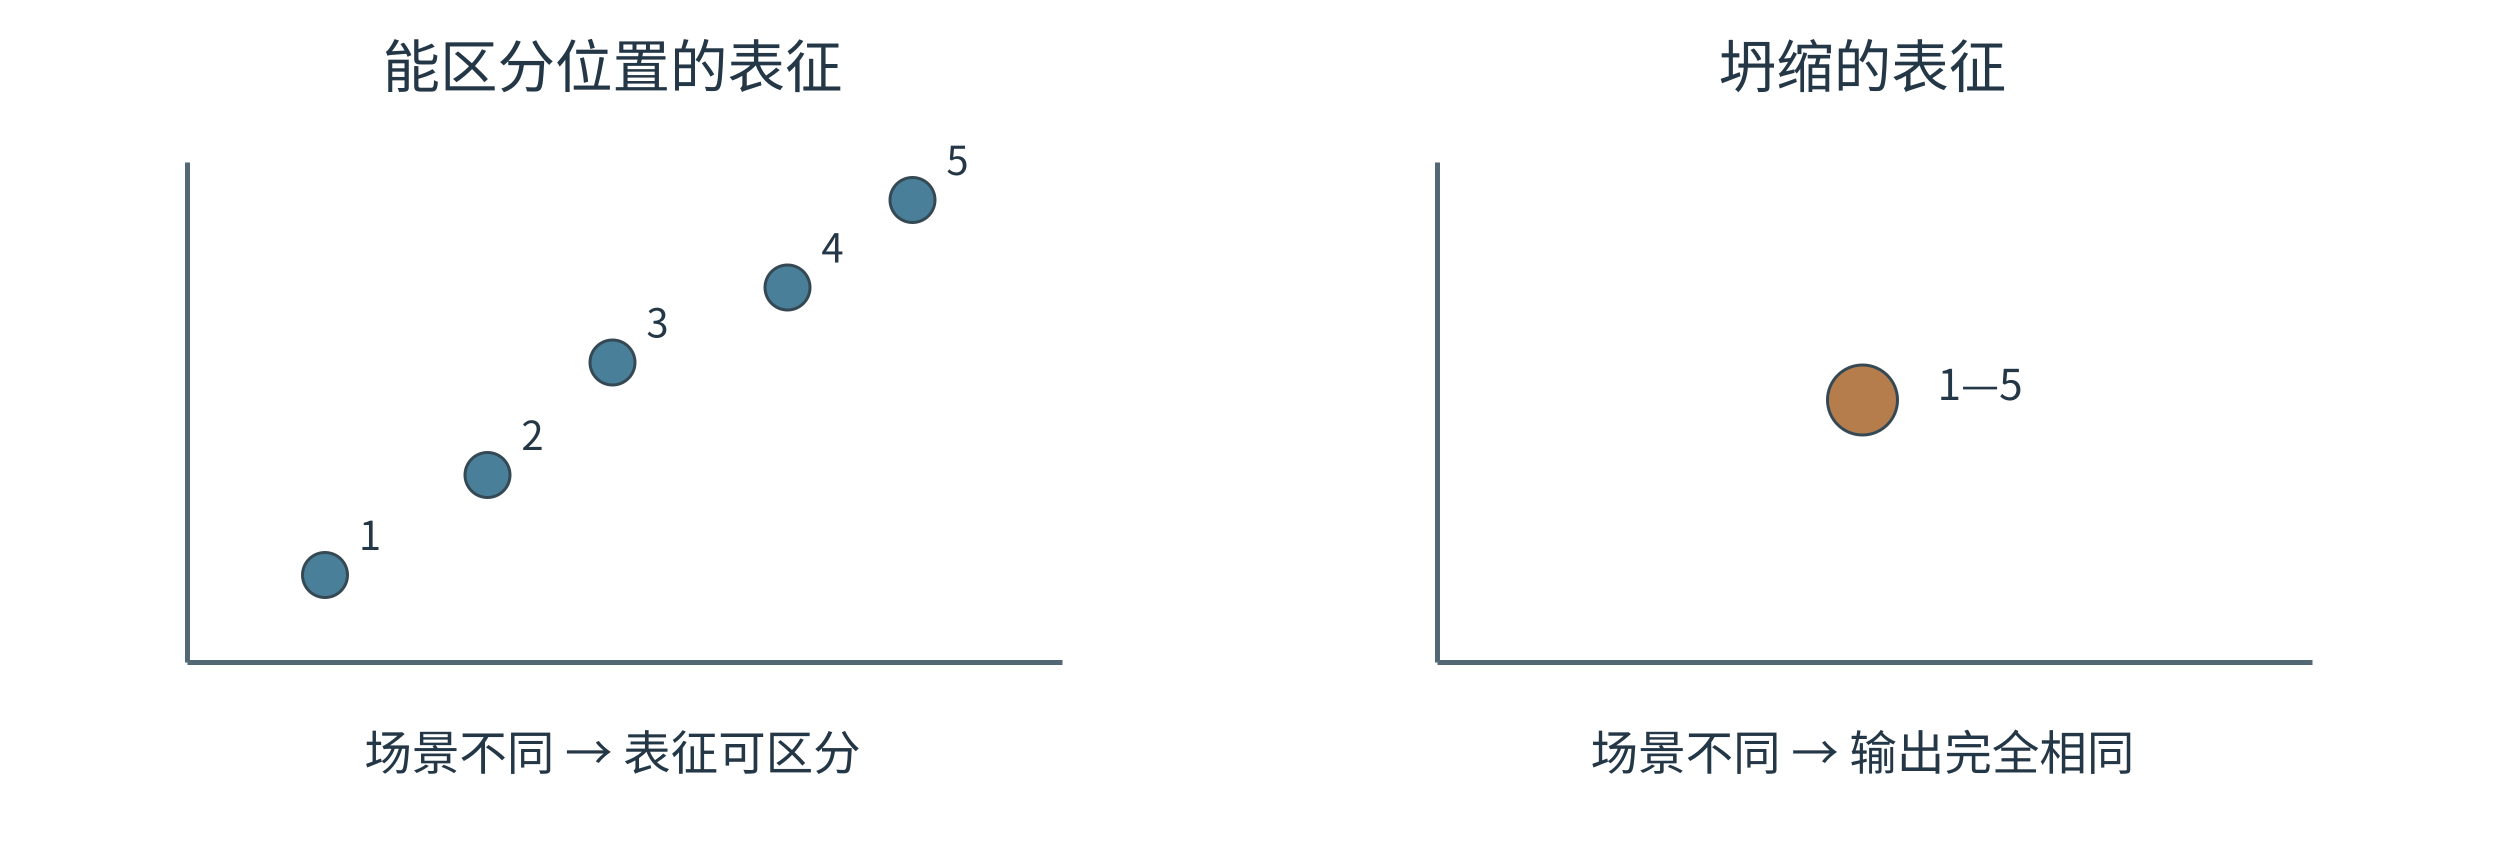
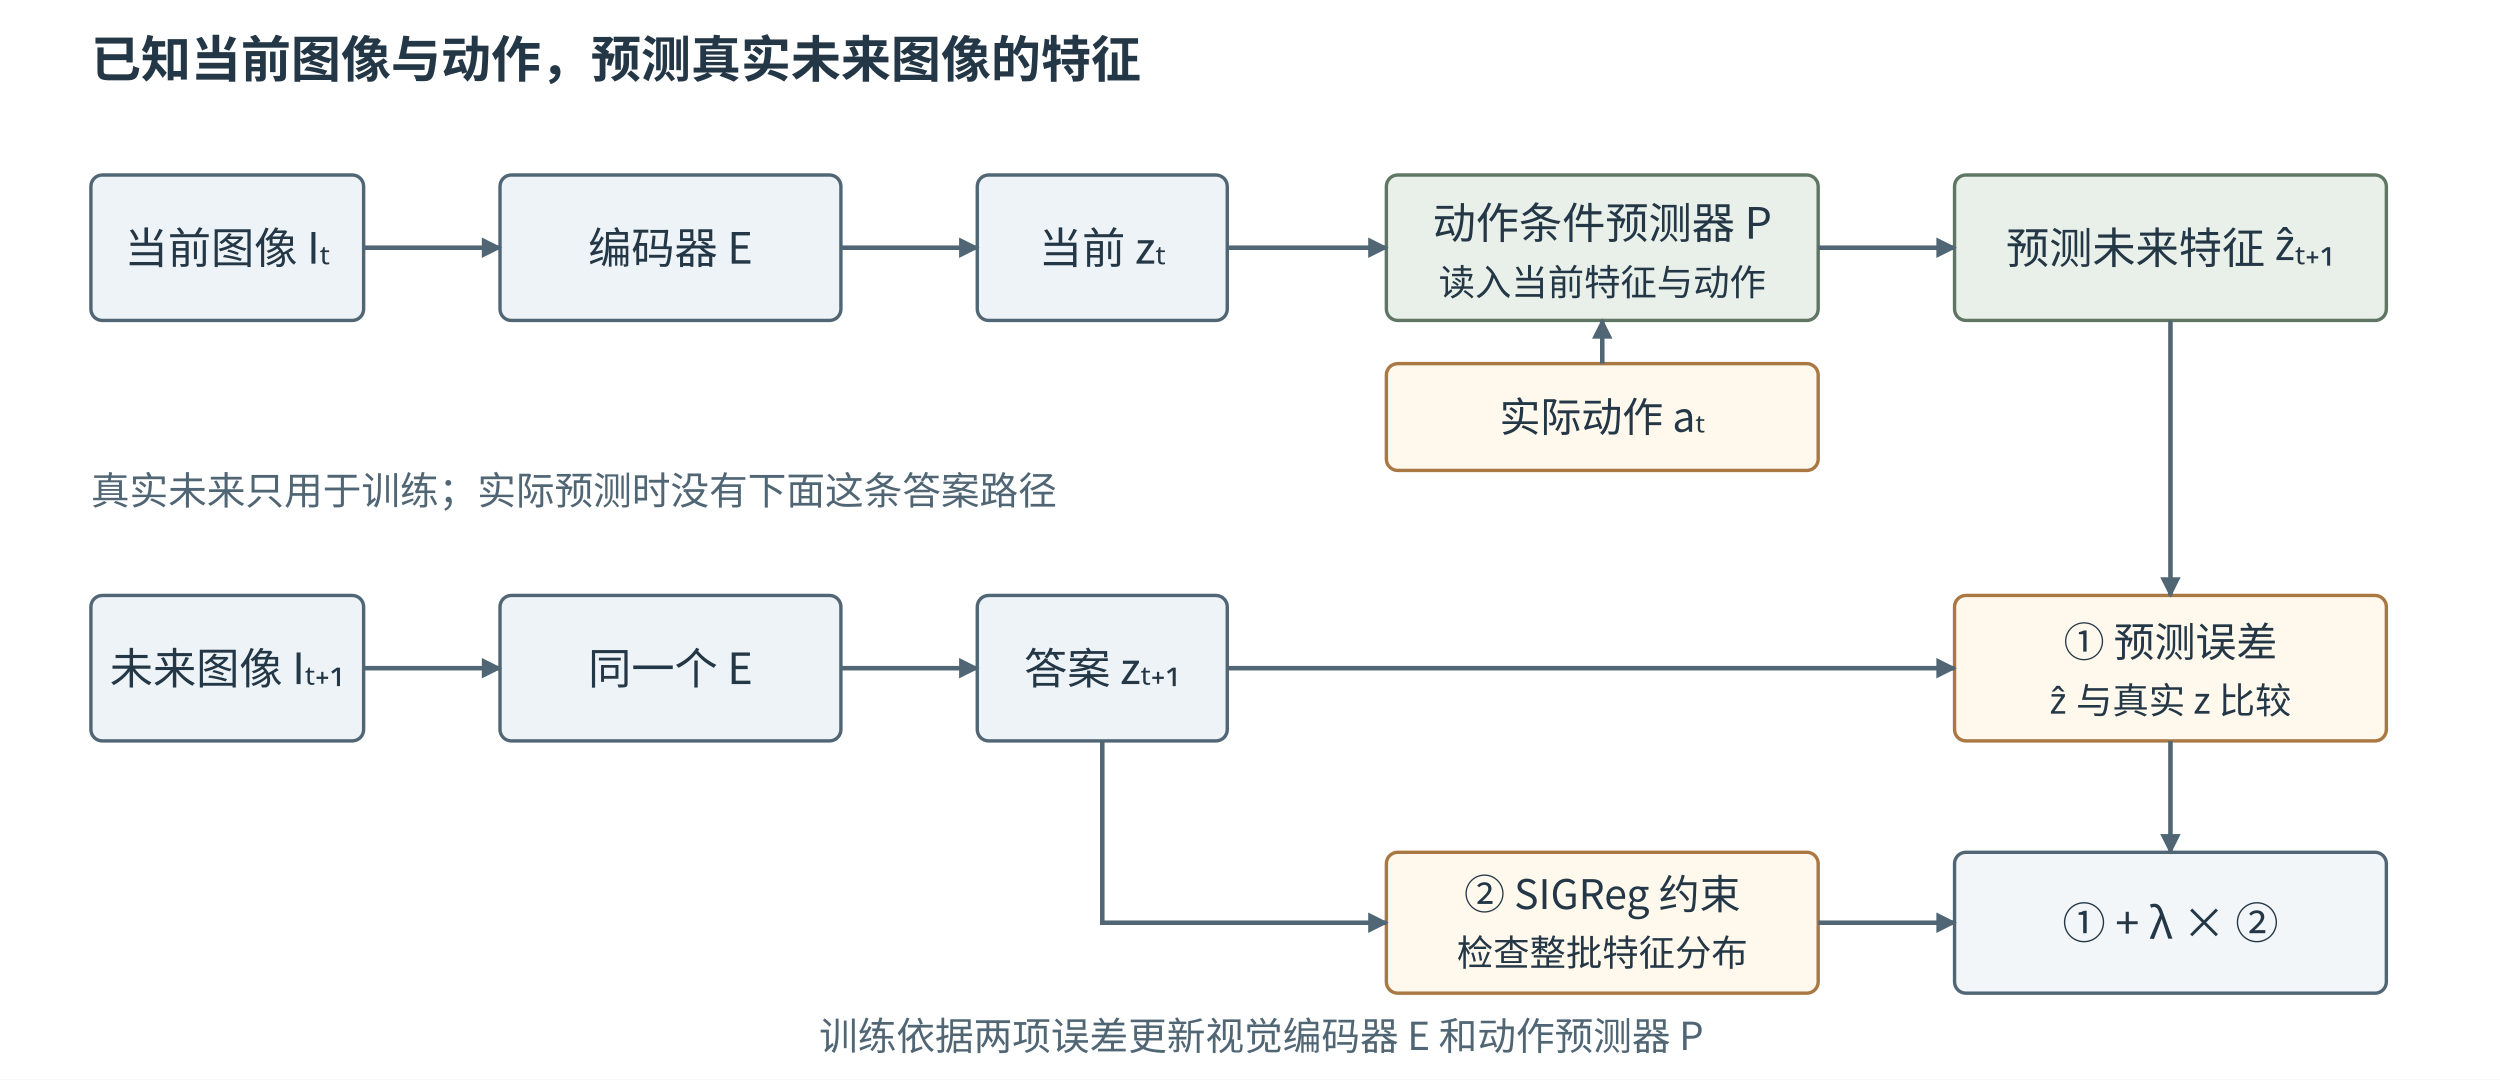
- <svg xmlns="http://www.w3.org/2000/svg" width="1000" height="340" viewBox="0 0 1000 340" role="img" aria-label="预测误差小不代表表征有信息">
+ <svg xmlns="http://www.w3.org/2000/svg" width="1100" height="475" viewBox="0 0 1100 475" role="img" aria-label="LeWM 动作条件 JEPA 训练架构：预测未来特征与防止表征坍缩">
  <defs>
-     <marker id="arrow" markerWidth="8" markerHeight="8" refX="7" refY="4" orient="auto" markerUnits="userSpaceOnUse">
-       <path d="M0,0 L8,4 L0,8 Z" fill="#536875" />
+     <marker id="arrow15" viewBox="0 0 9 9" markerWidth="9" markerHeight="9" refX="8" refY="4.5" orient="auto" markerUnits="userSpaceOnUse">
+       <path d="M0 0 L9 4.5 L0 9 Z" fill="#516675" />
    </marker>
  </defs>
-   <rect width="1000" height="340" fill="white" />
-   <g font-family="Noto Sans CJK SC,Source Han Sans SC,Microsoft YaHei,sans-serif">
-     <text x="245" y="35" text-anchor="middle" fill="#243746" font-size="23">能区分位置的表征</text>
-     <text x="745" y="35" text-anchor="middle" fill="#243746" font-size="23">坍缩的表征</text>
-     <path d="M75,265 L425,265" fill="none" stroke="#536875" stroke-width="2" />
-     <path d="M75,265 L75,65" fill="none" stroke="#536875" stroke-width="2" />
-     <path d="M575,265 L925,265" fill="none" stroke="#536875" stroke-width="2" />
-     <path d="M575,265 L575,65" fill="none" stroke="#536875" stroke-width="2" />
-     <circle cx="130" cy="230" r="9" fill="#497f99" stroke="#354955" stroke-width="1.2" />
-     <text x="148" y="220" text-anchor="middle" fill="#243746" font-size="16">1</text>
-     <circle cx="195" cy="190" r="9" fill="#497f99" stroke="#354955" stroke-width="1.2" />
-     <text x="213" y="180" text-anchor="middle" fill="#243746" font-size="16">2</text>
-     <circle cx="245" cy="145" r="9" fill="#497f99" stroke="#354955" stroke-width="1.2" />
-     <text x="263" y="135" text-anchor="middle" fill="#243746" font-size="16">3</text>
-     <circle cx="315" cy="115" r="9" fill="#497f99" stroke="#354955" stroke-width="1.2" />
-     <text x="333" y="105" text-anchor="middle" fill="#243746" font-size="16">4</text>
-     <circle cx="365" cy="80" r="9" fill="#497f99" stroke="#354955" stroke-width="1.2" />
-     <text x="383" y="70" text-anchor="middle" fill="#243746" font-size="16">5</text>
-     <circle cx="745" cy="160" r="14" fill="#b67d4c" stroke="#354955" stroke-width="1.2" />
-     <text x="775" y="160" text-anchor="start" fill="#243746" font-size="17">1—5</text>
-     <text x="245" y="308" text-anchor="middle" fill="#243746" font-size="19">场景不同 → 表征可区分</text>
-     <text x="745" y="308" text-anchor="middle" fill="#243746" font-size="19">场景不同 → 输出完全相同</text>
+   <rect width="1100" height="475" fill="#ffffff" />
+   <g font-family="Noto Sans CJK SC, Source Han Sans SC, Microsoft YaHei, sans-serif" fill="#243746">
+     <text x="40" y="34" font-size="22" font-weight="600">已知当前图像与动作，预测真实未来图像的特征</text>
+     <text x="40" y="222" font-size="17" fill="#516675">真实未来只用于训练；实际预测时没有下面这条答案路径</text>
+     <text x="555" y="462" text-anchor="middle" font-size="17" fill="#516675">训练依据两项误差更新视觉编码器 E 和动作预测器 P</text>
+     <rect x="40" y="77" width="120" height="64" rx="5" fill="#edf3f6" stroke="#516675" stroke-width="1.5" />
+     <text x="100" y="116" text-anchor="middle" font-size="19">当前图像 Iₜ</text>
+     <rect x="220" y="77" width="150" height="64" rx="5" fill="#edf3f6" stroke="#516675" stroke-width="1.5" />
+     <text x="295" y="116" text-anchor="middle" font-size="19">编码器 E</text>
+     <rect x="430" y="77" width="110" height="64" rx="5" fill="#edf3f6" stroke="#516675" stroke-width="1.5" />
+     <text x="485" y="116" text-anchor="middle" font-size="19">当前 zₜ</text>
+     <rect x="610" y="77" width="190" height="64" rx="5" fill="#e9f0e9" stroke="#607665" stroke-width="1.5" />
+     <text x="705" y="105" text-anchor="middle" font-size="19">动作条件预测器 P</text>
+     <text x="705" y="130" text-anchor="middle" font-size="16">读入当前特征与动作</text>
+     <rect x="860" y="77" width="190" height="64" rx="5" fill="#e9f0e9" stroke="#607665" stroke-width="1.5" />
+     <text x="955" y="116" text-anchor="middle" font-size="19">预测未来特征 ẑₜ₊₁</text>
+     <rect x="610" y="160" width="190" height="47" rx="5" fill="#fff8ed" stroke="#a97843" stroke-width="1.5" />
+     <text x="705" y="190" text-anchor="middle" font-size="18">实际动作 aₜ</text>
+     <rect x="40" y="262" width="120" height="64" rx="5" fill="#edf3f6" stroke="#516675" stroke-width="1.5" />
+     <text x="100" y="301" text-anchor="middle" font-size="19">未来图像 Iₜ₊₁</text>
+     <rect x="220" y="262" width="150" height="64" rx="5" fill="#edf3f6" stroke="#516675" stroke-width="1.5" />
+     <text x="295" y="301" text-anchor="middle" font-size="19">同一个 E</text>
+     <rect x="430" y="262" width="110" height="64" rx="5" fill="#edf3f6" stroke="#516675" stroke-width="1.5" />
+     <text x="485" y="301" text-anchor="middle" font-size="19">答案 zₜ₊₁</text>
+     <rect x="860" y="262" width="190" height="64" rx="5" fill="#fff8ed" stroke="#a97843" stroke-width="1.5" />
+     <text x="955" y="289" text-anchor="middle" font-size="18">① 预测误差</text>
+     <text x="955" y="314" text-anchor="middle" font-size="16">ẑ 与真实 z 比较</text>
+     <rect x="610" y="375" width="190" height="62" rx="5" fill="#fff8ed" stroke="#a97843" stroke-width="1.5" />
+     <text x="705" y="400" text-anchor="middle" font-size="18">② SIGReg 约束</text>
+     <text x="705" y="425" text-anchor="middle" font-size="16">检查整批特征分布</text>
+     <rect x="860" y="375" width="190" height="62" rx="5" fill="#f3f6f8" stroke="#516675" stroke-width="1.5" />
+     <text x="955" y="413" text-anchor="middle" font-size="19">① + λ × ②</text>
+   </g>
+   <g fill="none" stroke="#516675" stroke-width="2" marker-end="url(#arrow15)">
+     <path d="M160 109 H220" />
+     <path d="M370 109 H430" />
+     <path d="M540 109 H610" />
+     <path d="M800 109 H860" />
+     <path d="M705 160 V141" />
+     <path d="M160 294 H220" />
+     <path d="M370 294 H430" />
+     <path d="M540 294 H860" />
+     <path d="M955 141 V262" />
+     <path d="M485 326 V406 H610" />
+     <path d="M955 326 V375" />
+     <path d="M800 406 H860" />
  </g>
</svg>
